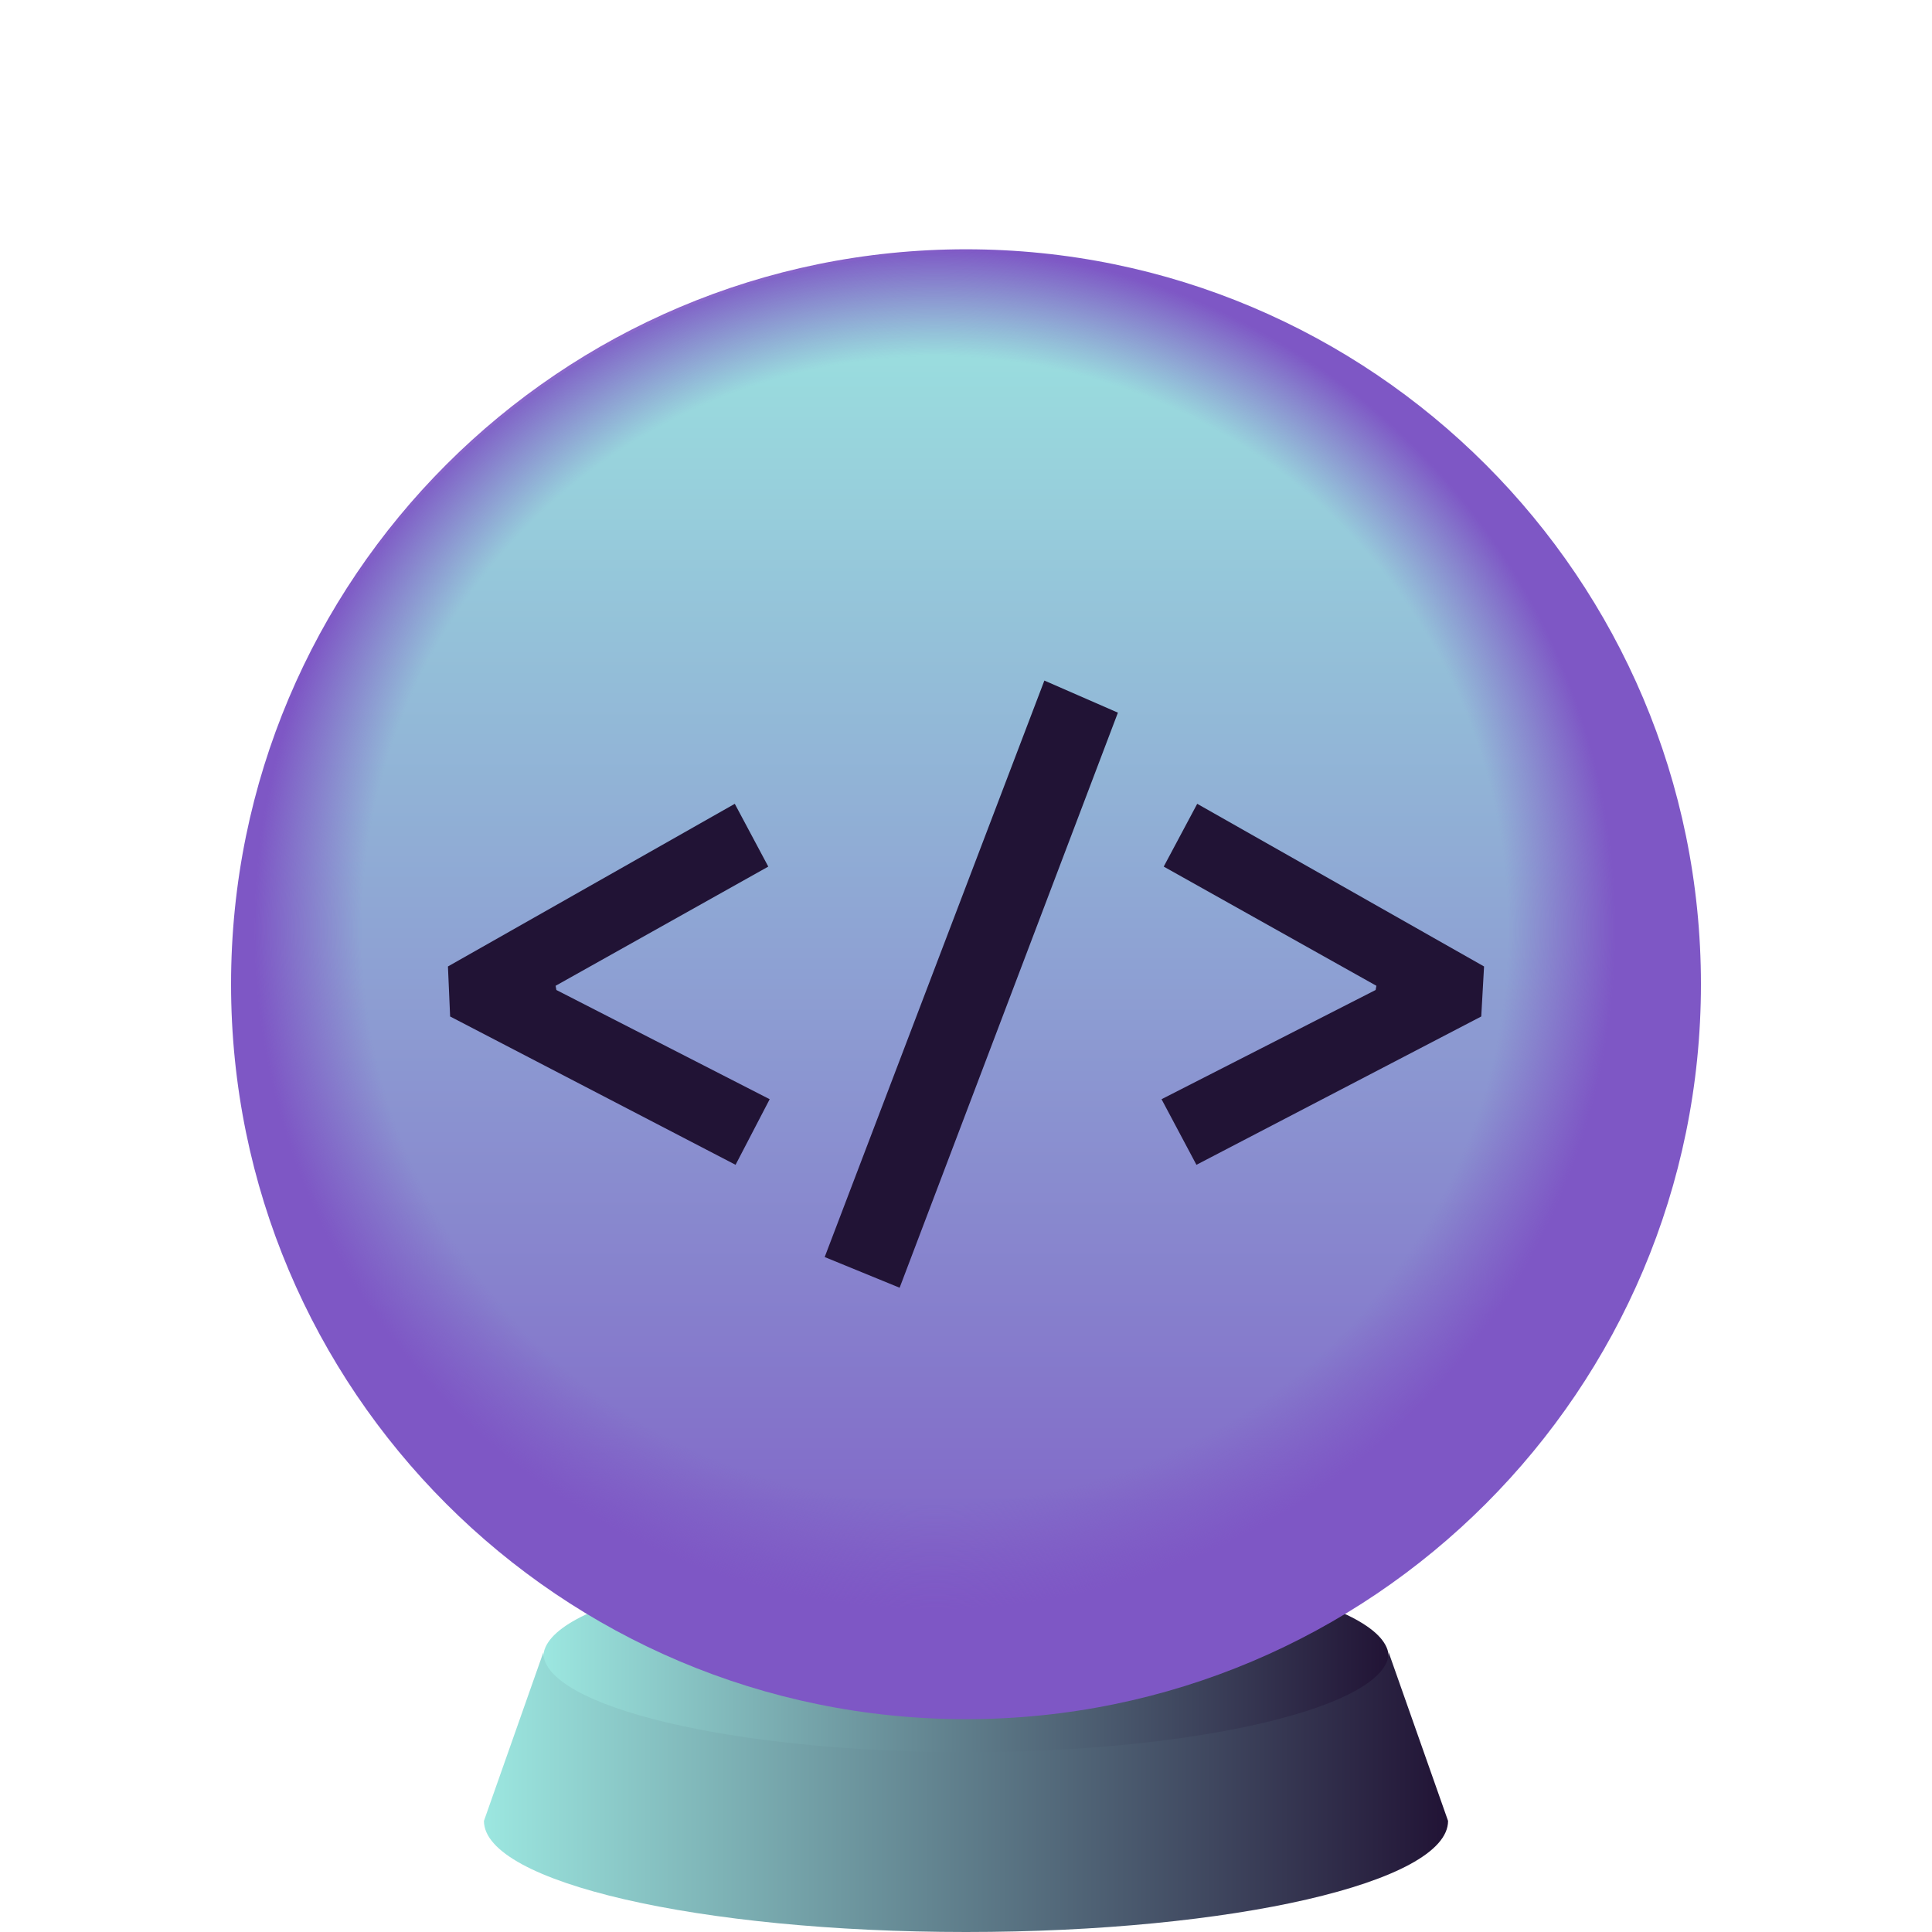
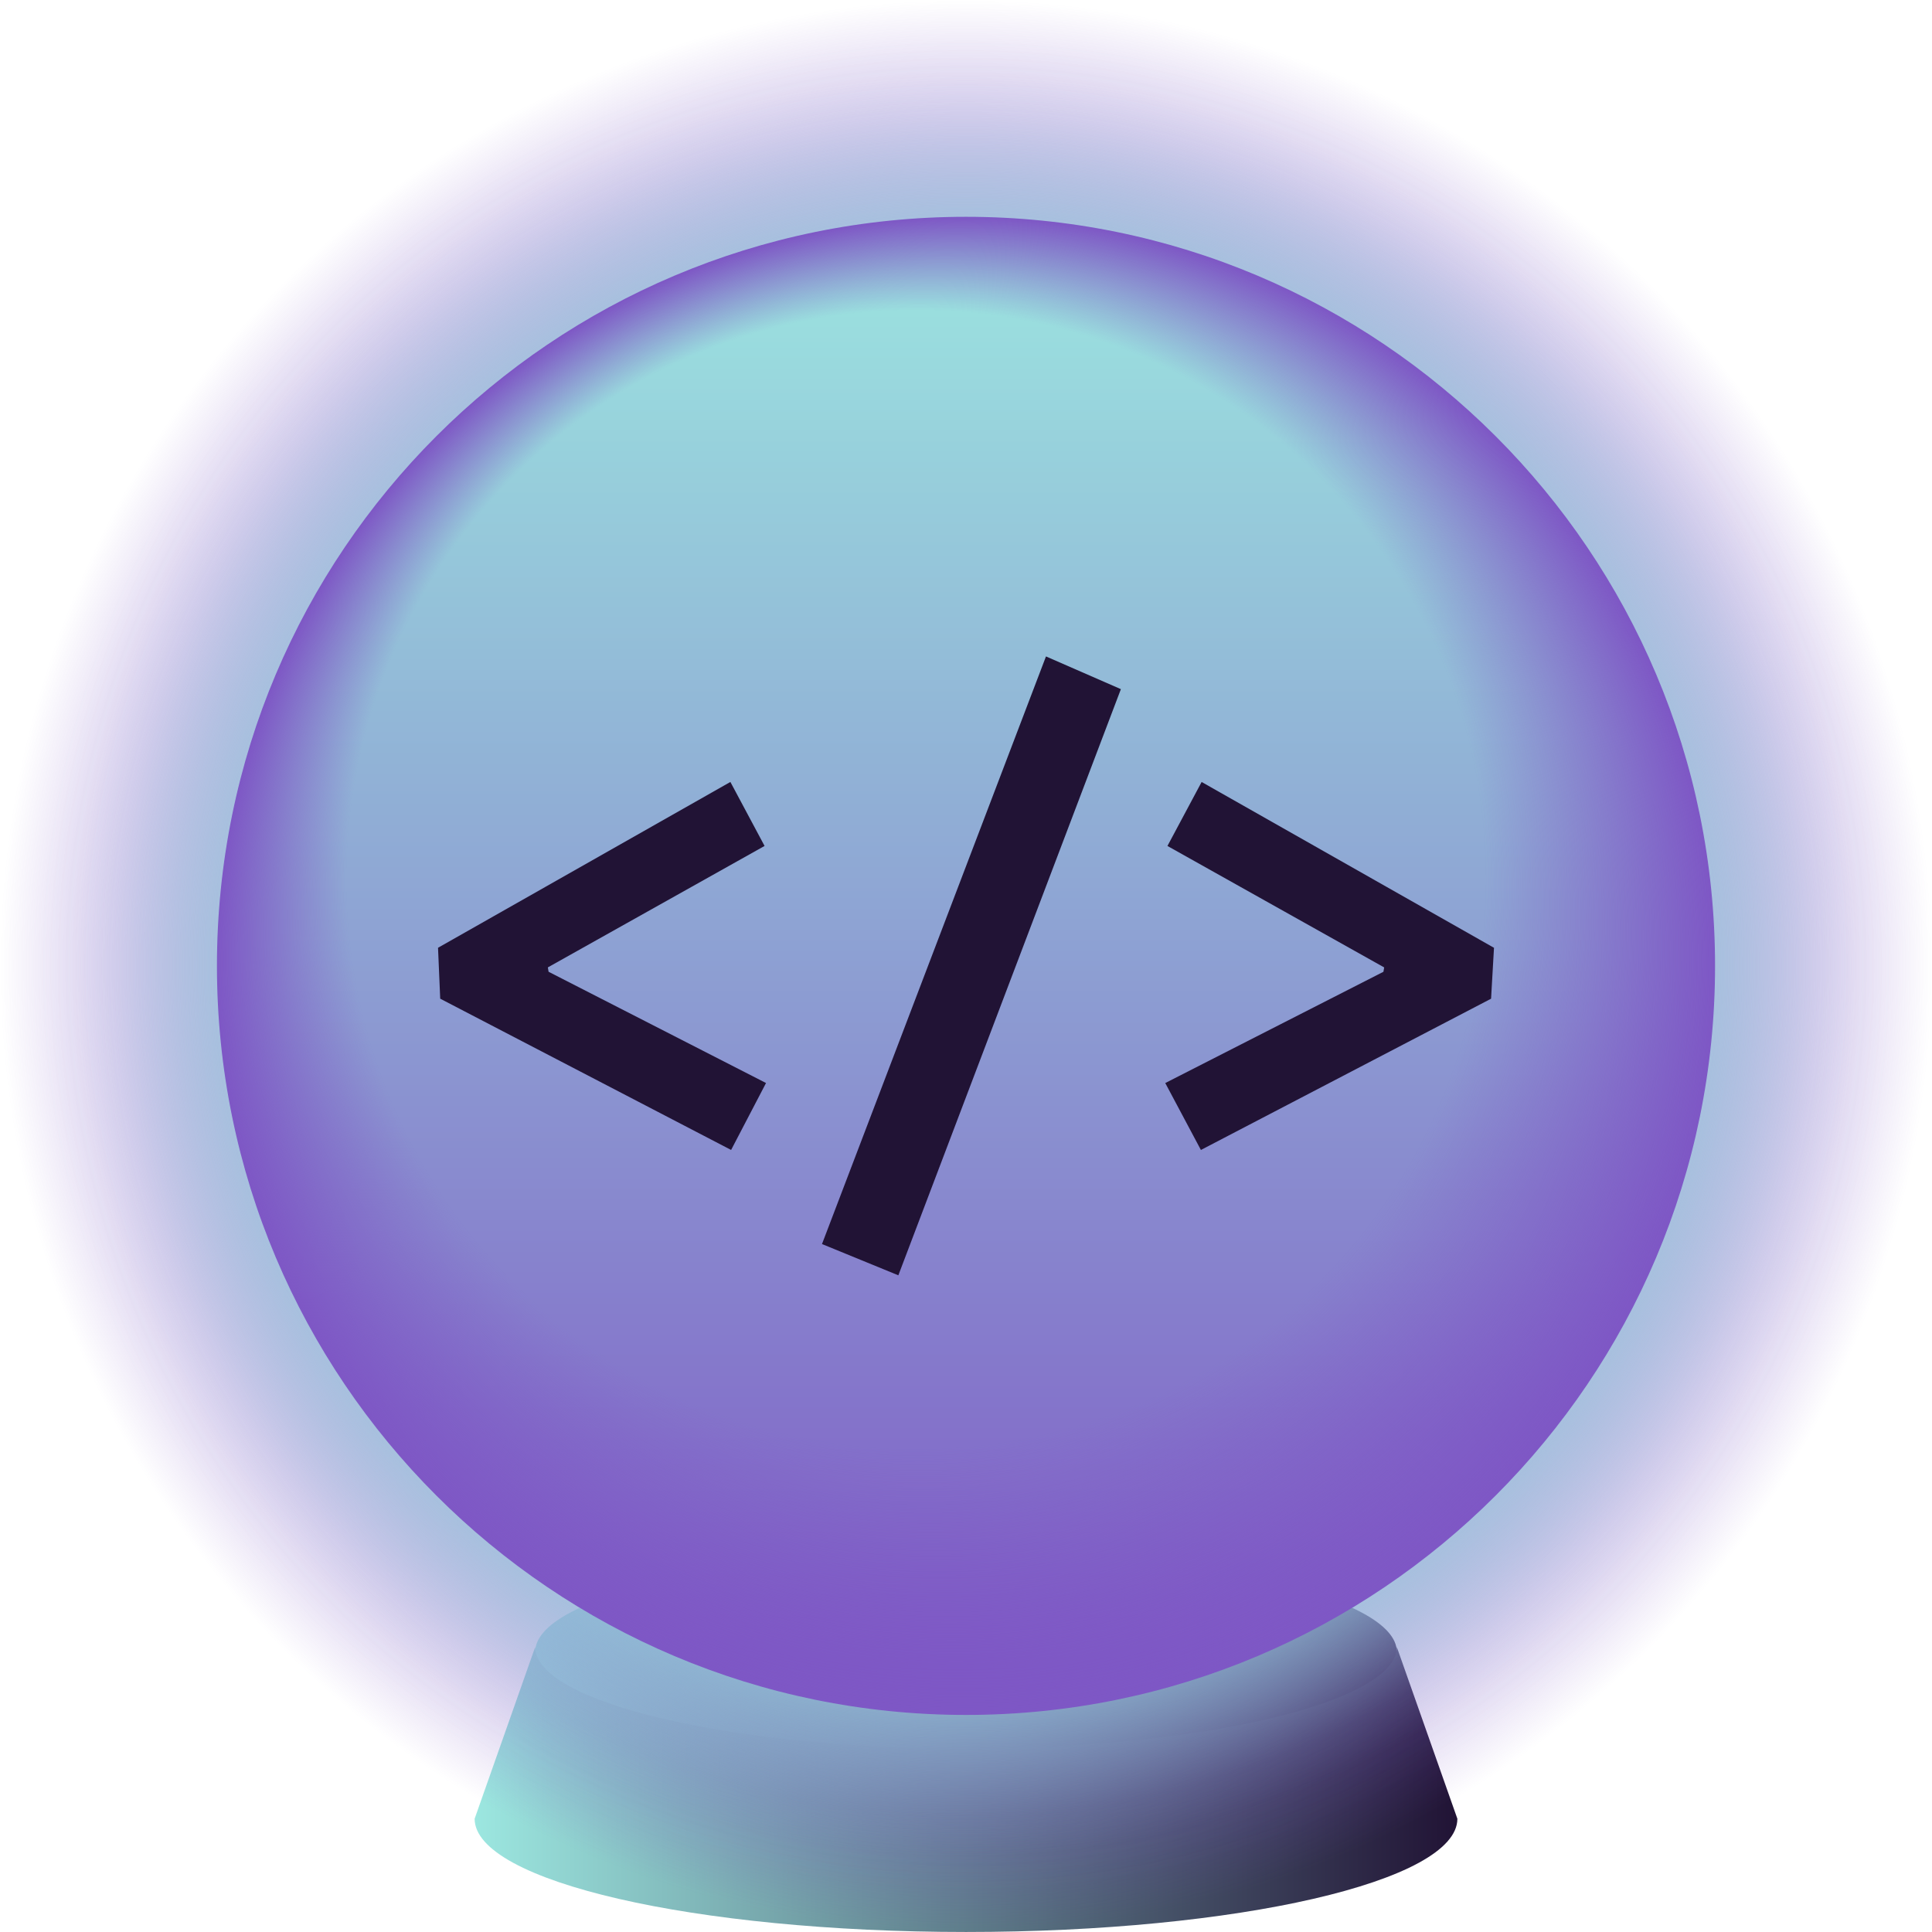
- <svg xmlns="http://www.w3.org/2000/svg" viewBox="0 0 1240 1240" preserveAspectRatio="xMidYMid meet">
+ <svg xmlns="http://www.w3.org/2000/svg" viewBox="0 0 1080 1080" preserveAspectRatio="xMidYMid meet">
  <style type="text/css">
- 	.st0{fill:url(#stand-top_00000055686327953781473870000010883305250272431034_);}
- 	.st1{fill:url(#stand-edge_00000169526702080790976160000018282116651632263840_);}
- 	.st2{fill:url(#color_00000005260586760315488230000007079342015366036636_);}
- 	.st3{fill:url(#shade_00000075145509937654004850000011546035214644081302_);}
- 	.st4{fill:#211335;}
+ 		#cb-glow-med,
+ 		#cb-glow-light {
+ 			animation: 4s linear infinite glow;
+ 			transform-origin: center center;
+ 		}

- 	#ball {
-     	animation: 4s linear infinite glow;
- 	}
+ 		@keyframes glow {
+ 			50% {
+ 				transform: scale(1);
+ 			}

- 	@keyframes glow {
- 		50% {
- 			filter:
- 				drop-shadow(0 0 2.5em rgb(156, 231, 224))
- 				drop-shadow(0 0 2.5em rgb(126, 87, 197))
- 				drop-shadow(0 0 2.5em rgb(126, 87, 197));
+ 			0%,
+ 			100% {
+ 				transform: scale(0.925);
+ 			}
		}
- 		0%, 100% {
- 			filter:
- 				drop-shadow(0 0 2.5em rgba(156, 231, 224), 0.5)
- 				drop-shadow(0 0 3em rgba(126, 87, 197), 0.25)
- 				drop-shadow(0 0 3em rgba(126, 87, 197), 0.25);
+ 
+ 		#cb-content {
+ 			animation: 2s linear infinite float, 4s linear infinite fade;
		}
- 	}

- 	#content {
-     	animation: 2s linear infinite float, 4s linear infinite fade;
- 	}
+ 		@keyframes float {
+ 			50% {
+ 				transform: translate(0, 1em);
+ 			}
+ 			0%,
+ 			100% {
+ 				transform: translate(0, -1em);
+ 			}
+ 		}

- 	@keyframes float {
- 		50% {
- 			transform: translate(0, 1em);
+ 		@keyframes fade {
+ 			50% {
+ 				opacity: 75%;
+ 			}
+ 			0%,
+ 			100% {
+ 				opacity: 50%;
+ 			}
		}
- 		0%, 100% {
- 			transform: translate(0, -1em);
- 		}
- 	}

- 	@keyframes fade {
- 		50% {
- 			opacity: 75%;
- 		}
- 		0%, 100% {
- 			opacity: 50%;
- 		}
- 	}
- </style>
-   <g id="stand">
-     <g id="top">
-       <linearGradient id="stand-top_00000182489466517992492720000007794189284561162156_" gradientUnits="userSpaceOnUse" x1="348.73" y1="334.4" x2="891.27" y2="334.4" gradientTransform="matrix(1 0 0 -1 0 1398)">
-         <stop offset="0" style="stop-color:#9CE7E0" />
-         <stop offset="1" style="stop-color:#211335" />
-       </linearGradient>
-       <ellipse id="stand-top" style="fill:url(#stand-top_00000182489466517992492720000007794189284561162156_);" cx="620" cy="1063.6" rx="271.3" ry="62.5" />
-     </g>
-     <g id="edge">
-       <linearGradient id="stand-edge_00000104689417857438419550000014869483876826429095_" gradientUnits="userSpaceOnUse" x1="310.6" y1="247.72" x2="929.4" y2="247.72" gradientTransform="matrix(1 0 0 -1 0 1398)">
-         <stop offset="0" style="stop-color:#9CE7E0" />
-         <stop offset="1" style="stop-color:#211335" />
-       </linearGradient>
-       <path id="stand-edge" style="fill:url(#stand-edge_00000104689417857438419550000014869483876826429095_);" d="M891.3,1060.6    c0,34.5-121.5,64-271.3,64s-271.3-29.4-271.3-64l-38.1,108.1c0,39.4,138.5,71.3,309.4,71.3s309.4-31.9,309.4-71.3L891.3,1060.6z" />
-     </g>
+ 	</style>
+   <defs>
+     <radialGradient id="grad-glow-med" cx="540" cy="540" r="540" fx="540" fy="540" gradientUnits="userSpaceOnUse">
+       <stop offset="0" stop-color="rgb(126, 87, 197)" stop-opacity="1" />
+       <stop offset="0.7" stop-color="rgb(126, 87, 197)" stop-opacity="0.8" />
+       <stop offset="1" stop-color="rgb(126, 87, 197)" stop-opacity="0" />
+     </radialGradient>
+     <radialGradient id="grad-glow-light" cx="540" cy="540" r="540" fx="540" fy="540" gradientUnits="userSpaceOnUse">
+       <stop offset="0.64" stop-color="rgb(156, 231, 224)" stop-opacity="1" />
+       <stop offset="0.88" stop-color="rgb(156, 231, 224)" stop-opacity="0.1" />
+       <stop offset="0.92" stop-color="rgb(156, 231, 224)" stop-opacity="0.02" />
+       <stop offset="0.96" stop-color="rgb(156, 231, 224)" stop-opacity="0" />
+     </radialGradient>
+     <radialGradient id="grad-ball-shade" cx="540" cy="539.93" r="418.73" fx="423.55" fy="338.57" gradientUnits="userSpaceOnUse">
+       <stop offset="0.76" stop-color="rgb(126, 87, 197)" stop-opacity="0" />
+       <stop offset="1" stop-color="rgb(126, 87, 197)" />
+     </radialGradient>
+     <linearGradient id="grad-stand-top" x1="299.17" x2="780.83" y1="923.4" y2="923.4" gradientUnits="userSpaceOnUse">
+       <stop offset="0" stop-color="rgb(156, 231, 224)" />
+       <stop offset="1" stop-color="rgb(33, 19, 53)" />
+     </linearGradient>
+     <linearGradient id="grad-stand-edge" x1="265.32" x2="814.68" y1="1000.35" y2="1000.35" gradientUnits="userSpaceOnUse">
+       <stop offset="0" stop-color="rgb(156, 231, 224)" />
+       <stop offset="1" stop-color="rgb(33, 19, 53)" />
+     </linearGradient>
+     <linearGradient id="grad-ball-color" x1="540" x2="540" y1="958.07" y2="121.79" gradientUnits="userSpaceOnUse">
+       <stop offset="0" stop-color="rgb(126, 87, 197)" />
+       <stop offset="1" stop-color="rgb(156, 231, 224)" />
+     </linearGradient>
+   </defs>
+   <ellipse cx="540" cy="923.4" rx="240.83" ry="55.5" style="fill: url(#grad-stand-top); strokeWidth: 0;" />
+   <path d="M780.83 920.69c0 30.65-107.82 56.78-240.83 56.78s-240.83-26.13-240.83-56.78l-33.85 96c0 34.96 122.98 63.3 274.68 63.3s274.68-28.34 274.68-63.3l-33.85-96Z" style="fill: url(#grad-stand-edge); strokeWidth: 0;" />
+   <g id="cb-glow">
+     <circle id="cb-glow-med" cx="540" cy="540" r="540" style="fill: url(#grad-glow-med); strokeWidth: 0;" />
+     <circle id="cb-glow-light" cx="540" cy="540" r="540" style="fill: url(#grad-glow-light); strokeWidth: 0;" />
  </g>
-   <g id="ball">
-     <linearGradient id="color_00000036935489068308917570000014001646261693772682_" gradientUnits="userSpaceOnUse" x1="620" y1="294.68" x2="620" y2="1238" gradientTransform="matrix(1 0 0 -1 0 1398)">
-       <stop offset="0" style="stop-color:#7E57C5" />
-       <stop offset="1" style="stop-color:#9CE7E0" />
-     </linearGradient>
-     <circle id="color" style="fill:url(#color_00000036935489068308917570000014001646261693772682_);" cx="620" cy="631.7" r="470" />
-     <radialGradient id="shade_00000133509109914943273820000018238021431908968339_" cx="600" cy="802.34" r="471.66" fx="600" fy="797.5" gradientTransform="matrix(1 0 0 -1 0 1398)" gradientUnits="userSpaceOnUse">
-       <stop offset="0.78" style="stop-color:#7E57C5;stop-opacity:0" />
-       <stop offset="0.926" style="stop-color:#7E57C5" />
-     </radialGradient>
-     <circle id="shade" style="fill:url(#shade_00000133509109914943273820000018238021431908968339_);" cx="620" cy="631.7" r="471.7" />
-     <g id="content">
-       <path class="st4" d="M472.1,747.6l-183.2-95.2l-1.4-32.1l184.1-104.4l21.5,40.3l-136.5,76.5l0.5,2.7l136.9,70.1L472.1,747.6z" />
-       <path class="st4" d="M577.4,826.5l-48.1-19.7l141-370l47.2,20.6L577.4,826.5z" />
-       <path class="st4" d="M767.9,747.6l-22.4-42.1l137.4-70.1l0.5-2.7l-136.5-76.5l21.5-40.3l184.1,104.4l-1.8,32.1L767.9,747.6z" />
-     </g>
+   <g id="cb-ball">
+     <circle cx="540" cy="539.93" r="418.14" style="fill: url(#grad-ball-color); strokeWidth: 0;" />
+     <circle cx="540" cy="539.93" r="418.73" style="fill: url(#grad-ball-shade); strokeWidth: 0;" />
+     <path id="cb-content" d="m408.69 642.83-162.61-84.56-1.22-28.46 163.43-92.69 19.11 35.77-121.15 67.89.41 2.44 121.55 62.2-19.51 37.4ZM502.19 712.91l-42.69-17.48 125.21-328.48 41.87 18.29-124.4 327.67ZM671.31 642.83l-19.92-37.4 121.96-62.2.41-2.44-121.15-67.89 19.11-35.77 163.43 92.69-1.63 28.46-162.21 84.56Z" style="fill: rgb(33, 19, 53); strokeWidth: 0;" />
  </g>
</svg>
